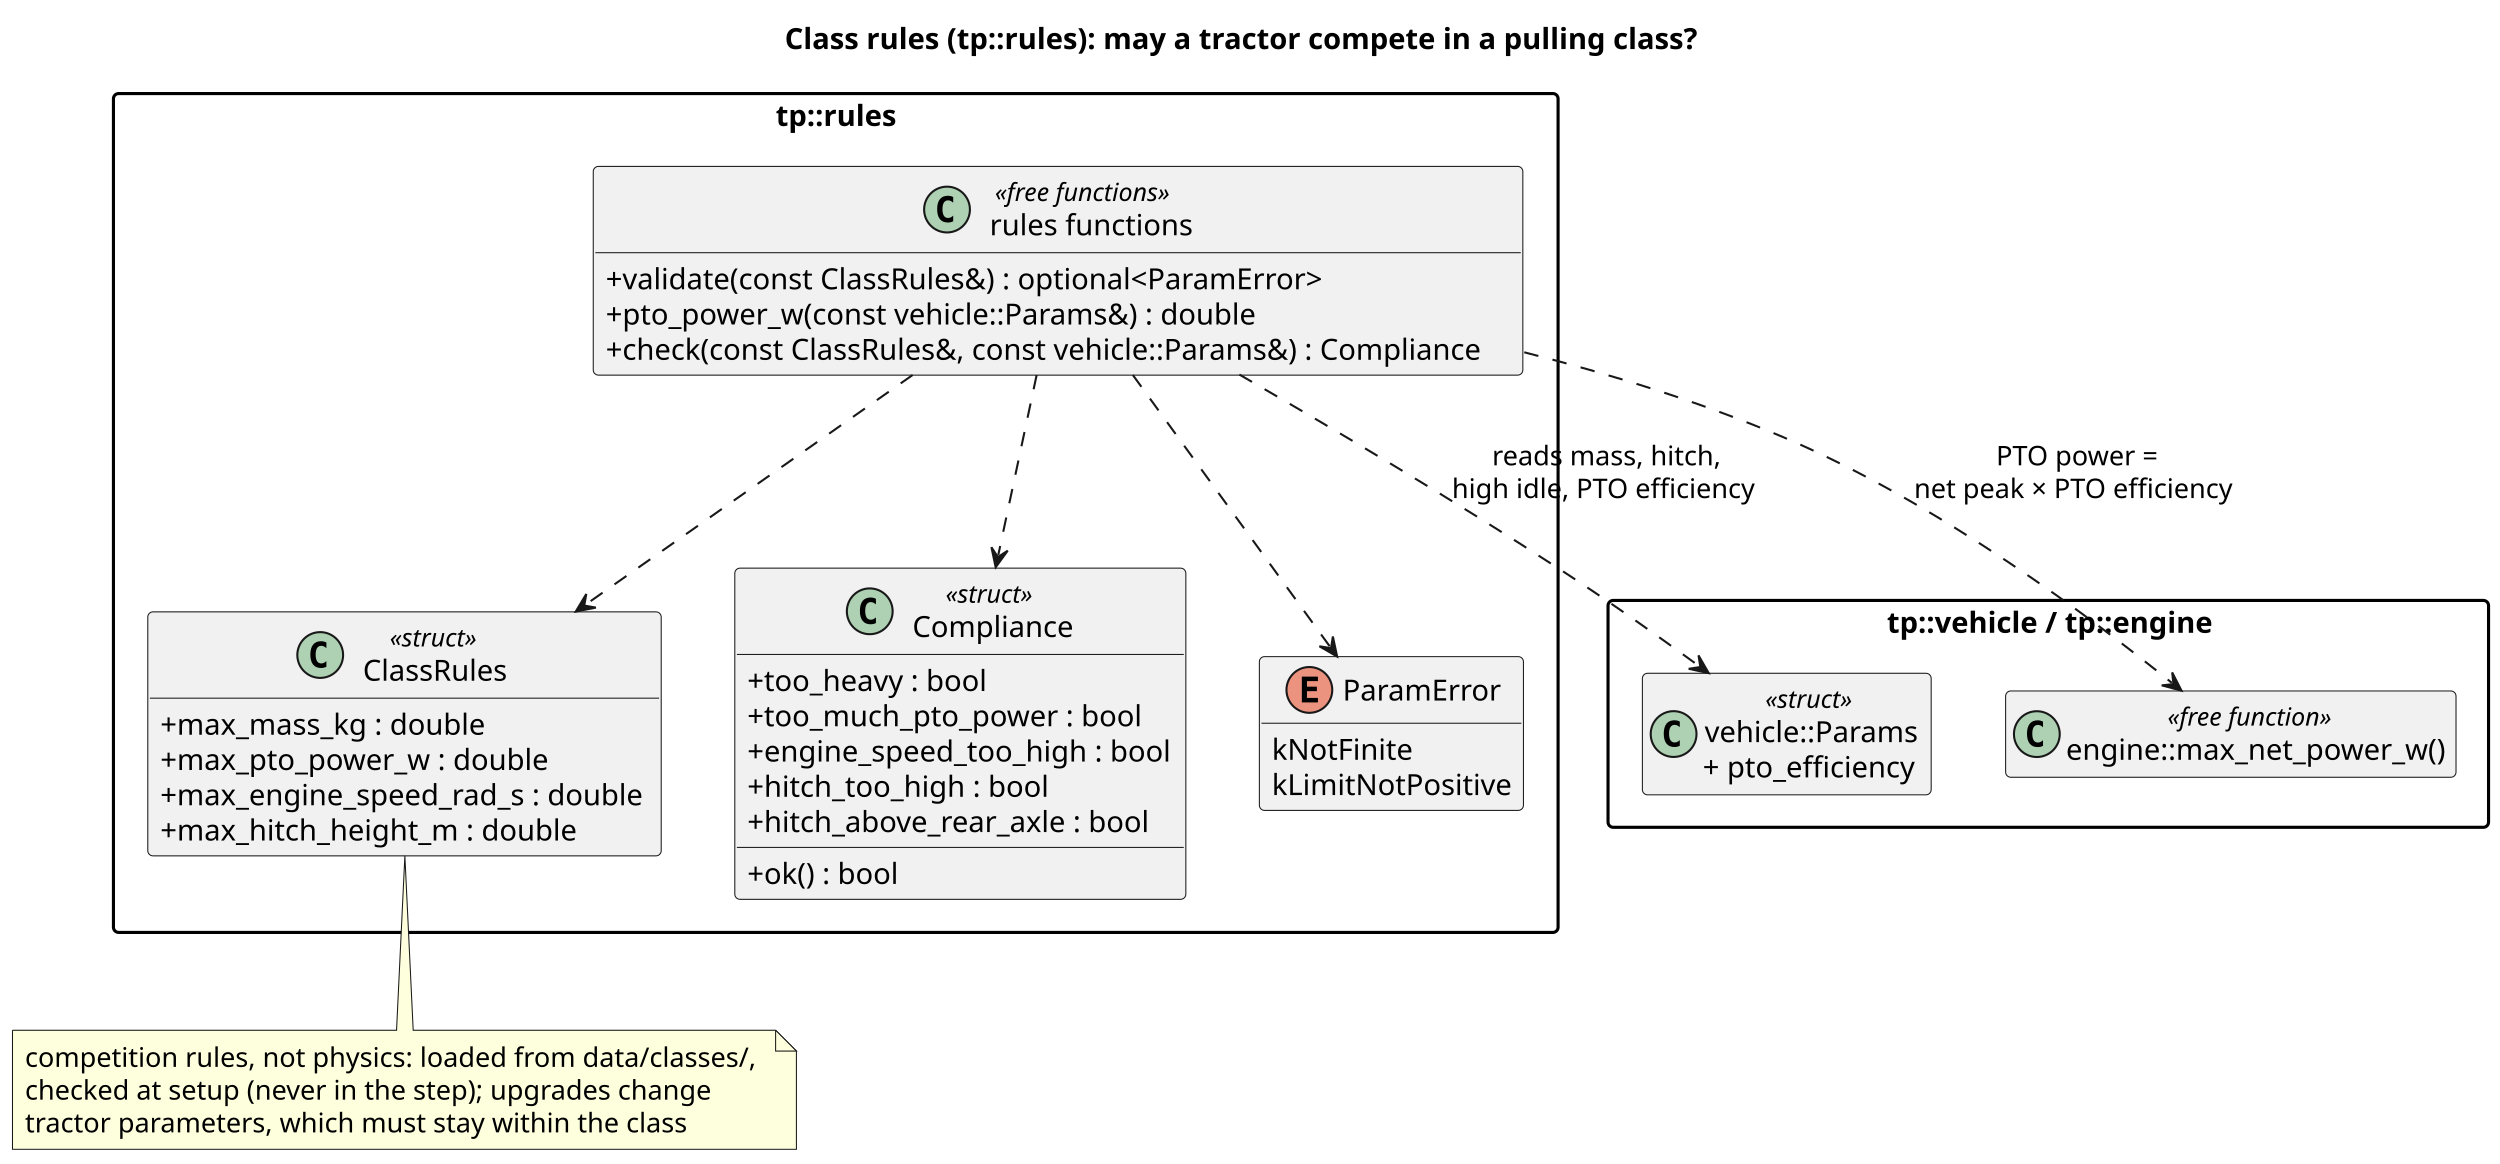
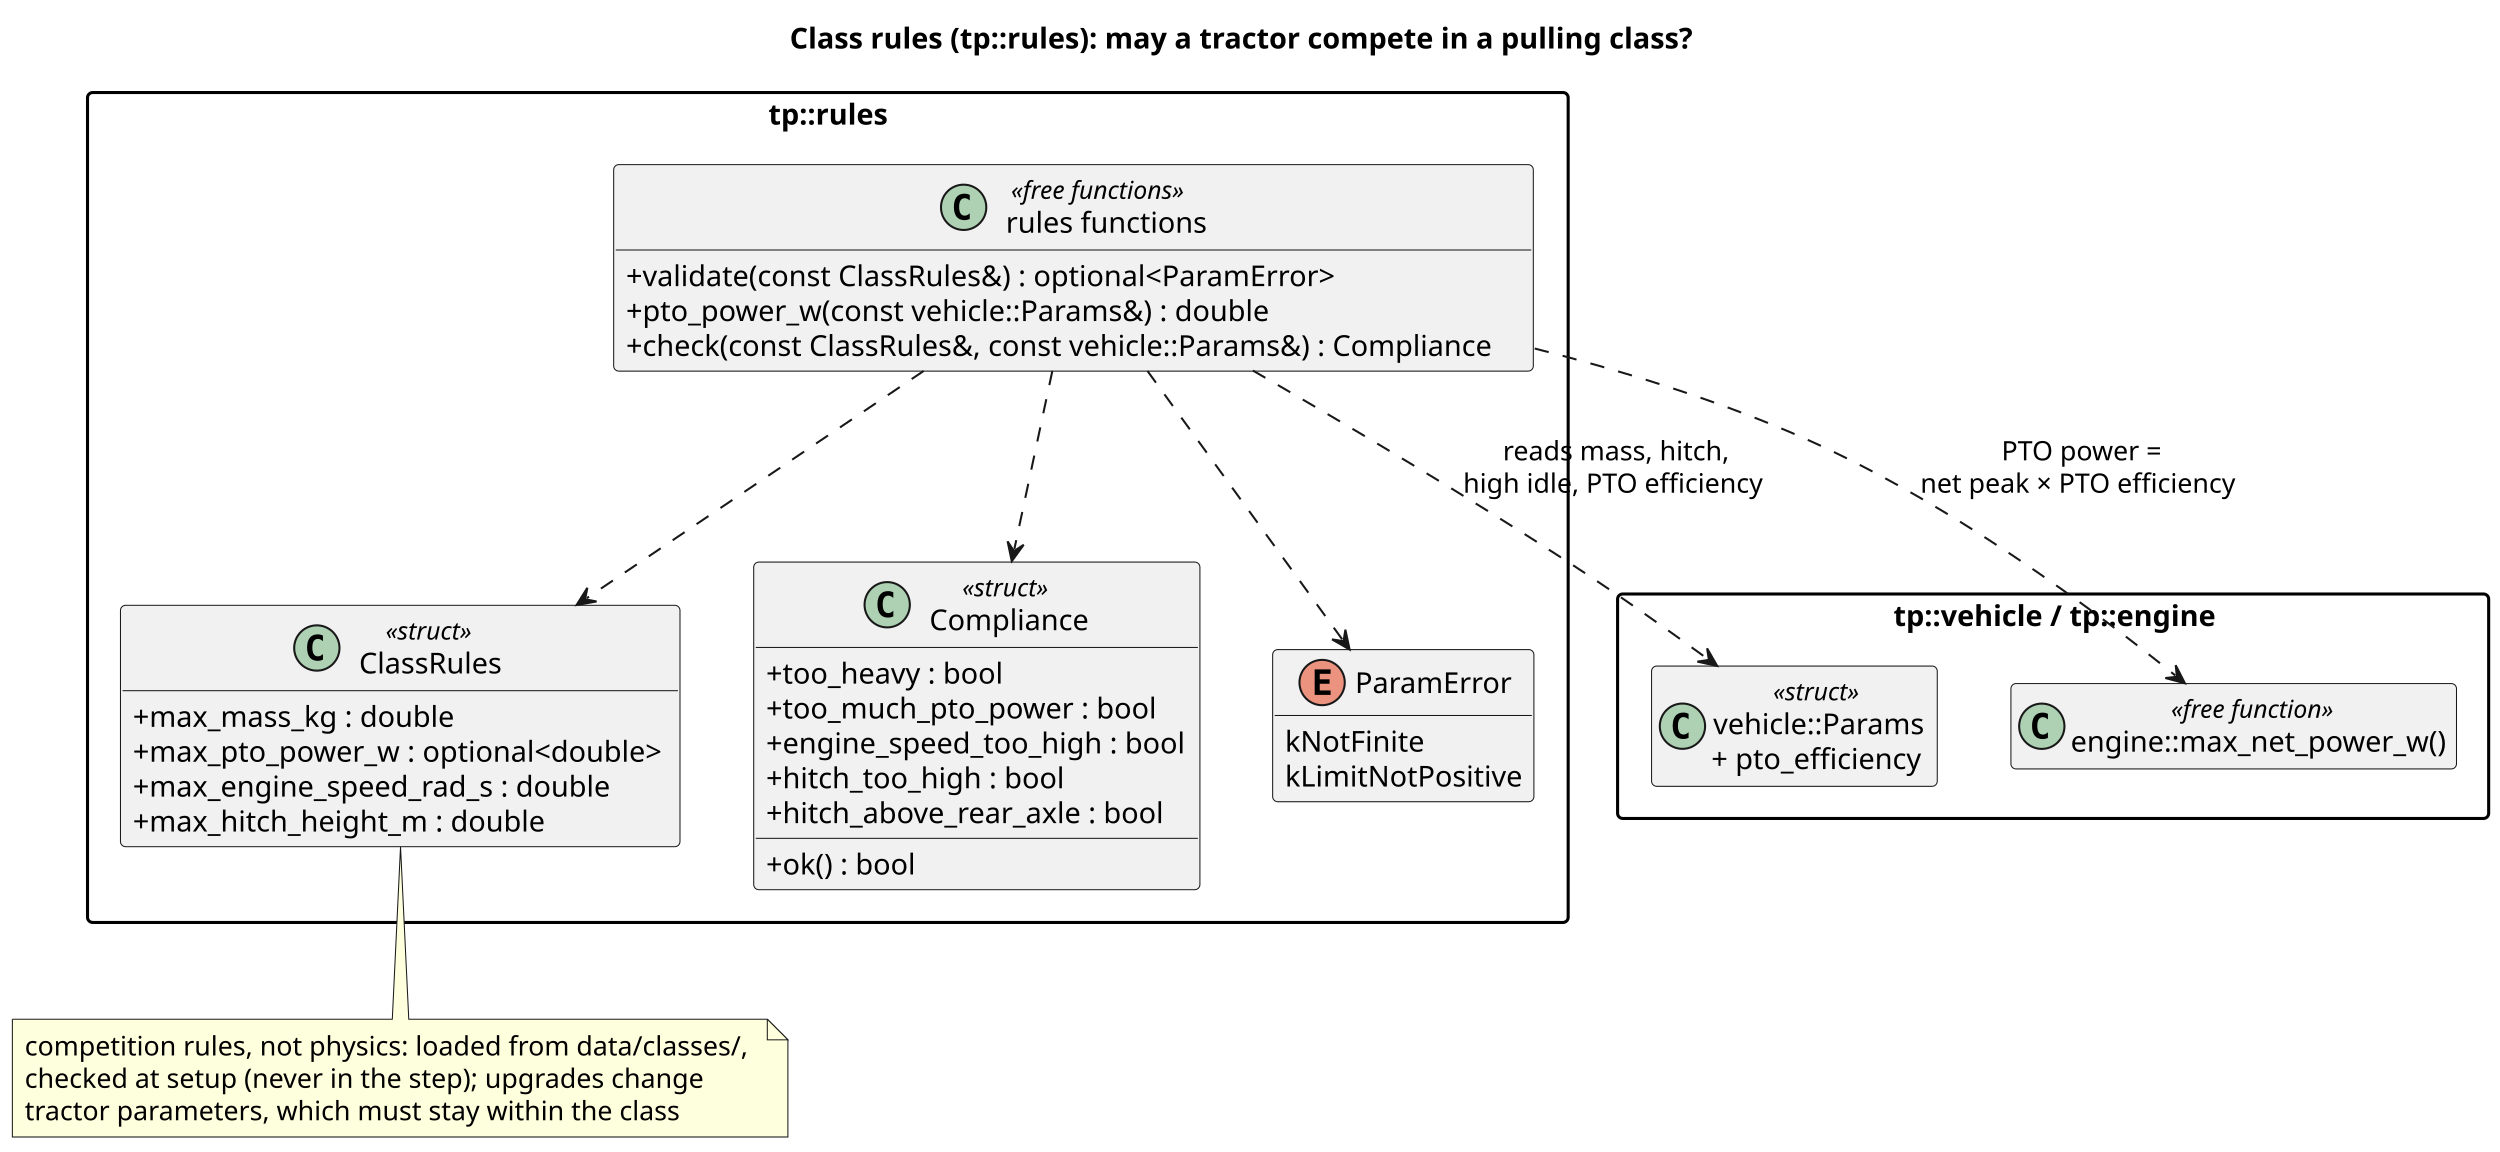
- <svg xmlns="http://www.w3.org/2000/svg" contentStyleType="text/css" height="559px" preserveAspectRatio="none" style="width:1201px;height:559px;background:#FFFFFF;" version="1.1" viewBox="0 0 1201 559" width="1201px" zoomAndPan="magnify">
+ <svg xmlns="http://www.w3.org/2000/svg" contentStyleType="text/css" height="559px" preserveAspectRatio="none" style="width:1214px;height:559px;background:#FFFFFF;" version="1.1" viewBox="0 0 1214 559" width="1214px" zoomAndPan="magnify">
  <defs />
  <g>
-     <text fill="#000000" font-family="sans-serif" font-size="14" font-weight="bold" lengthAdjust="spacing" textLength="433.528" x="376.986" y="23.562">Class rules (tp::rules): may a tractor compete in a pulling class?</text>
+     <text fill="#000000" font-family="sans-serif" font-size="14" font-weight="bold" lengthAdjust="spacing" textLength="433.528" x="383.486" y="23.562">Class rules (tp::rules): may a tractor compete in a pulling class?</text>
    <g id="cluster_tp::rules">
-       <rect fill="none" height="403" rx="2.5" ry="2.5" style="stroke:#000000;stroke-width:1.5;" width="694" x="54.5" y="44.94" />
-       <text fill="#000000" font-family="sans-serif" font-size="14" font-weight="bold" lengthAdjust="spacing" textLength="57.695" x="372.652" y="60.502">tp::rules</text>
+       <rect fill="none" height="403" rx="2.5" ry="2.5" style="stroke:#000000;stroke-width:1.5;" width="719" x="42.5" y="44.94" />
+       <text fill="#000000" font-family="sans-serif" font-size="14" font-weight="bold" lengthAdjust="spacing" textLength="57.695" x="373.152" y="60.502">tp::rules</text>
    </g>
    <g id="cluster_tp::vehicle / tp::engine">
-       <rect fill="none" height="109" rx="2.5" ry="2.5" style="stroke:#000000;stroke-width:1.5;" width="423" x="772.5" y="288.44" />
-       <text fill="#000000" font-family="sans-serif" font-size="14" font-weight="bold" lengthAdjust="spacing" textLength="155.039" x="906.481" y="304.002">tp::vehicle / tp::engine</text>
+       <rect fill="none" height="109" rx="2.5" ry="2.5" style="stroke:#000000;stroke-width:1.5;" width="423" x="785.5" y="288.44" />
+       <text fill="#000000" font-family="sans-serif" font-size="14" font-weight="bold" lengthAdjust="spacing" textLength="155.039" x="919.481" y="304.002">tp::vehicle / tp::engine</text>
    </g>
    <g id="elem_ClassRules">
-       <rect codeLine="7" fill="#F1F1F1" height="117.217" id="ClassRules" rx="2.5" ry="2.5" style="stroke:#181818;stroke-width:0.5;" width="246.644" x="71" y="293.94" />
-       <ellipse cx="153.828" cy="314.669" fill="#ADD1B2" rx="11" ry="11" style="stroke:#181818;stroke-width:1.0;" />
-       <path d="M156.796,320.31 Q156.218,320.606 155.578,320.747 Q154.937,320.903 154.234,320.903 Q151.734,320.903 150.406,319.263 Q149.093,317.606 149.093,314.481 Q149.093,311.356 150.406,309.7 Q151.734,308.044 154.234,308.044 Q154.937,308.044 155.578,308.2 Q156.234,308.356 156.796,308.653 L156.796,311.372 Q156.171,310.794 155.578,310.528 Q154.984,310.247 154.359,310.247 Q153.015,310.247 152.328,311.325 Q151.64,312.388 151.64,314.481 Q151.64,316.575 152.328,317.653 Q153.015,318.716 154.359,318.716 Q154.984,318.716 155.578,318.45 Q156.171,318.169 156.796,317.591 L156.796,320.31 Z " fill="#000000" />
-       <text fill="#000000" font-family="sans-serif" font-size="12" font-style="italic" lengthAdjust="spacing" textLength="46.676" x="187.234" y="310.565">«struct»</text>
-       <text fill="#000000" font-family="sans-serif" font-size="14" lengthAdjust="spacing" textLength="72.488" x="174.328" y="327.022">ClassRules</text>
-       <line style="stroke:#181818;stroke-width:0.5;" x1="72" x2="316.644" y1="335.398" y2="335.398" />
-       <text fill="#000000" font-family="sans-serif" font-size="14" lengthAdjust="spacing" textLength="158.252" x="77" y="352.961">+max_mass_kg : double</text>
-       <text fill="#000000" font-family="sans-serif" font-size="14" lengthAdjust="spacing" textLength="188.323" x="77" y="369.9">+max_pto_power_w : double</text>
-       <text fill="#000000" font-family="sans-serif" font-size="14" lengthAdjust="spacing" textLength="234.644" x="77" y="386.84">+max_engine_speed_rad_s : double</text>
-       <text fill="#000000" font-family="sans-serif" font-size="14" lengthAdjust="spacing" textLength="199.527" x="77" y="403.779">+max_hitch_height_m : double</text>
+       <rect codeLine="7" fill="#F1F1F1" height="117.217" id="ClassRules" rx="2.5" ry="2.5" style="stroke:#181818;stroke-width:0.5;" width="271.704" x="58.5" y="293.94" />
+       <ellipse cx="153.858" cy="314.669" fill="#ADD1B2" rx="11" ry="11" style="stroke:#181818;stroke-width:1.0;" />
+       <path d="M156.827,320.31 Q156.249,320.606 155.608,320.747 Q154.967,320.903 154.264,320.903 Q151.764,320.903 150.436,319.263 Q149.124,317.606 149.124,314.481 Q149.124,311.356 150.436,309.7 Q151.764,308.044 154.264,308.044 Q154.967,308.044 155.608,308.2 Q156.264,308.356 156.827,308.653 L156.827,311.372 Q156.202,310.794 155.608,310.528 Q155.014,310.247 154.389,310.247 Q153.045,310.247 152.358,311.325 Q151.67,312.388 151.67,314.481 Q151.67,316.575 152.358,317.653 Q153.045,318.716 154.389,318.716 Q155.014,318.716 155.608,318.45 Q156.202,318.169 156.827,317.591 L156.827,320.31 Z " fill="#000000" />
+       <text fill="#000000" font-family="sans-serif" font-size="12" font-style="italic" lengthAdjust="spacing" textLength="46.676" x="187.264" y="310.565">«struct»</text>
+       <text fill="#000000" font-family="sans-serif" font-size="14" lengthAdjust="spacing" textLength="72.488" x="174.358" y="327.022">ClassRules</text>
+       <line style="stroke:#181818;stroke-width:0.5;" x1="59.5" x2="329.204" y1="335.398" y2="335.398" />
+       <text fill="#000000" font-family="sans-serif" font-size="14" lengthAdjust="spacing" textLength="158.252" x="64.5" y="352.961">+max_mass_kg : double</text>
+       <text fill="#000000" font-family="sans-serif" font-size="14" lengthAdjust="spacing" textLength="259.704" x="64.5" y="369.9">+max_pto_power_w : optional&lt;double&gt;</text>
+       <text fill="#000000" font-family="sans-serif" font-size="14" lengthAdjust="spacing" textLength="234.644" x="64.5" y="386.84">+max_engine_speed_rad_s : double</text>
+       <text fill="#000000" font-family="sans-serif" font-size="14" lengthAdjust="spacing" textLength="199.527" x="64.5" y="403.779">+max_hitch_height_m : double</text>
    </g>
    <g id="elem_Compliance">
-       <rect codeLine="13" fill="#F1F1F1" height="159.096" id="Compliance" rx="2.5" ry="2.5" style="stroke:#181818;stroke-width:0.5;" width="216.682" x="353" y="272.94" />
-       <ellipse cx="417.825" cy="293.669" fill="#ADD1B2" rx="11" ry="11" style="stroke:#181818;stroke-width:1.0;" />
-       <path d="M420.794,299.31 Q420.216,299.606 419.575,299.747 Q418.935,299.903 418.231,299.903 Q415.731,299.903 414.403,298.263 Q413.091,296.606 413.091,293.481 Q413.091,290.356 414.403,288.7 Q415.731,287.044 418.231,287.044 Q418.935,287.044 419.575,287.2 Q420.231,287.356 420.794,287.653 L420.794,290.372 Q420.169,289.794 419.575,289.528 Q418.981,289.247 418.356,289.247 Q417.013,289.247 416.325,290.325 Q415.638,291.388 415.638,293.481 Q415.638,295.575 416.325,296.653 Q417.013,297.716 418.356,297.716 Q418.981,297.716 419.575,297.45 Q420.169,297.169 420.794,296.591 L420.794,299.31 Z " fill="#000000" />
-       <text fill="#000000" font-family="sans-serif" font-size="12" font-style="italic" lengthAdjust="spacing" textLength="46.676" x="454.253" y="289.565">«struct»</text>
-       <text fill="#000000" font-family="sans-serif" font-size="14" lengthAdjust="spacing" textLength="78.531" x="438.325" y="306.022">Compliance</text>
-       <line style="stroke:#181818;stroke-width:0.5;" x1="354" x2="568.682" y1="314.398" y2="314.398" />
-       <text fill="#000000" font-family="sans-serif" font-size="14" lengthAdjust="spacing" textLength="117.715" x="359" y="331.961">+too_heavy : bool</text>
-       <text fill="#000000" font-family="sans-serif" font-size="14" lengthAdjust="spacing" textLength="190.668" x="359" y="348.9">+too_much_pto_power : bool</text>
-       <text fill="#000000" font-family="sans-serif" font-size="14" lengthAdjust="spacing" textLength="204.682" x="359" y="365.84">+engine_speed_too_high : bool</text>
-       <text fill="#000000" font-family="sans-serif" font-size="14" lengthAdjust="spacing" textLength="145.12" x="359" y="382.779">+hitch_too_high : bool</text>
-       <text fill="#000000" font-family="sans-serif" font-size="14" lengthAdjust="spacing" textLength="196.082" x="359" y="399.719">+hitch_above_rear_axle : bool</text>
-       <line style="stroke:#181818;stroke-width:0.5;" x1="354" x2="568.682" y1="407.096" y2="407.096" />
-       <text fill="#000000" font-family="sans-serif" font-size="14" lengthAdjust="spacing" textLength="76.214" x="359" y="424.658">+ok() : bool</text>
+       <rect codeLine="13" fill="#F1F1F1" height="159.096" id="Compliance" rx="2.5" ry="2.5" style="stroke:#181818;stroke-width:0.5;" width="216.682" x="366" y="272.94" />
+       <ellipse cx="430.825" cy="293.669" fill="#ADD1B2" rx="11" ry="11" style="stroke:#181818;stroke-width:1.0;" />
+       <path d="M433.794,299.31 Q433.216,299.606 432.575,299.747 Q431.935,299.903 431.231,299.903 Q428.731,299.903 427.403,298.263 Q426.091,296.606 426.091,293.481 Q426.091,290.356 427.403,288.7 Q428.731,287.044 431.231,287.044 Q431.935,287.044 432.575,287.2 Q433.231,287.356 433.794,287.653 L433.794,290.372 Q433.169,289.794 432.575,289.528 Q431.981,289.247 431.356,289.247 Q430.013,289.247 429.325,290.325 Q428.638,291.388 428.638,293.481 Q428.638,295.575 429.325,296.653 Q430.013,297.716 431.356,297.716 Q431.981,297.716 432.575,297.45 Q433.169,297.169 433.794,296.591 L433.794,299.31 Z " fill="#000000" />
+       <text fill="#000000" font-family="sans-serif" font-size="12" font-style="italic" lengthAdjust="spacing" textLength="46.676" x="467.253" y="289.565">«struct»</text>
+       <text fill="#000000" font-family="sans-serif" font-size="14" lengthAdjust="spacing" textLength="78.531" x="451.325" y="306.022">Compliance</text>
+       <line style="stroke:#181818;stroke-width:0.5;" x1="367" x2="581.682" y1="314.398" y2="314.398" />
+       <text fill="#000000" font-family="sans-serif" font-size="14" lengthAdjust="spacing" textLength="117.715" x="372" y="331.961">+too_heavy : bool</text>
+       <text fill="#000000" font-family="sans-serif" font-size="14" lengthAdjust="spacing" textLength="190.668" x="372" y="348.9">+too_much_pto_power : bool</text>
+       <text fill="#000000" font-family="sans-serif" font-size="14" lengthAdjust="spacing" textLength="204.682" x="372" y="365.84">+engine_speed_too_high : bool</text>
+       <text fill="#000000" font-family="sans-serif" font-size="14" lengthAdjust="spacing" textLength="145.12" x="372" y="382.779">+hitch_too_high : bool</text>
+       <text fill="#000000" font-family="sans-serif" font-size="14" lengthAdjust="spacing" textLength="196.082" x="372" y="399.719">+hitch_above_rear_axle : bool</text>
+       <line style="stroke:#181818;stroke-width:0.5;" x1="367" x2="581.682" y1="407.096" y2="407.096" />
+       <text fill="#000000" font-family="sans-serif" font-size="14" lengthAdjust="spacing" textLength="76.214" x="372" y="424.658">+ok() : bool</text>
    </g>
    <g id="elem_ParamError">
-       <rect codeLine="21" fill="#F1F1F1" height="73.879" id="ParamError" rx="2.5" ry="2.5" style="stroke:#181818;stroke-width:0.5;" width="126.864" x="605" y="315.44" />
-       <ellipse cx="629.02" cy="331.44" fill="#EB937F" rx="11" ry="11" style="stroke:#181818;stroke-width:1.0;" />
-       <path d="M633.13,337.44 L625.411,337.44 L625.411,325.049 L633.13,325.049 L633.13,327.205 L627.864,327.205 L627.864,329.877 L632.63,329.877 L632.63,332.033 L627.864,332.033 L627.864,335.283 L633.13,335.283 L633.13,337.44 Z " fill="#000000" />
-       <text fill="#000000" font-family="sans-serif" font-size="14" lengthAdjust="spacing" textLength="74.819" x="645.025" y="336.532">ParamError</text>
-       <line style="stroke:#181818;stroke-width:0.5;" x1="606" x2="730.864" y1="347.44" y2="347.44" />
-       <text fill="#000000" font-family="sans-serif" font-size="14" lengthAdjust="spacing" textLength="67.266" x="611" y="365.002">kNotFinite</text>
-       <text fill="#000000" font-family="sans-serif" font-size="14" lengthAdjust="spacing" textLength="114.864" x="611" y="381.941">kLimitNotPositive</text>
+       <rect codeLine="21" fill="#F1F1F1" height="73.879" id="ParamError" rx="2.5" ry="2.5" style="stroke:#181818;stroke-width:0.5;" width="126.864" x="618" y="315.44" />
+       <ellipse cx="642.02" cy="331.44" fill="#EB937F" rx="11" ry="11" style="stroke:#181818;stroke-width:1.0;" />
+       <path d="M646.13,337.44 L638.411,337.44 L638.411,325.049 L646.13,325.049 L646.13,327.205 L640.864,327.205 L640.864,329.877 L645.63,329.877 L645.63,332.033 L640.864,332.033 L640.864,335.283 L646.13,335.283 L646.13,337.44 Z " fill="#000000" />
+       <text fill="#000000" font-family="sans-serif" font-size="14" lengthAdjust="spacing" textLength="74.819" x="658.025" y="336.532">ParamError</text>
+       <line style="stroke:#181818;stroke-width:0.5;" x1="619" x2="743.864" y1="347.44" y2="347.44" />
+       <text fill="#000000" font-family="sans-serif" font-size="14" lengthAdjust="spacing" textLength="67.266" x="624" y="365.002">kNotFinite</text>
+       <text fill="#000000" font-family="sans-serif" font-size="14" lengthAdjust="spacing" textLength="114.864" x="624" y="381.941">kLimitNotPositive</text>
    </g>
    <g id="elem_RulesFns">
-       <rect codeLine="25" fill="#F1F1F1" height="100.277" id="RulesFns" rx="2.5" ry="2.5" style="stroke:#181818;stroke-width:0.5;" width="446.574" x="285" y="79.939" />
-       <ellipse cx="454.945" cy="100.669" fill="#ADD1B2" rx="11" ry="11" style="stroke:#181818;stroke-width:1.0;" />
-       <path d="M457.914,106.31 Q457.335,106.606 456.695,106.747 Q456.054,106.903 455.351,106.903 Q452.851,106.903 451.523,105.263 Q450.21,103.606 450.21,100.481 Q450.21,97.356 451.523,95.7 Q452.851,94.044 455.351,94.044 Q456.054,94.044 456.695,94.2 Q457.351,94.356 457.914,94.653 L457.914,97.372 Q457.289,96.794 456.695,96.528 Q456.101,96.247 455.476,96.247 Q454.132,96.247 453.445,97.325 Q452.757,98.388 452.757,100.481 Q452.757,102.575 453.445,103.653 Q454.132,104.716 455.476,104.716 Q456.101,104.716 456.695,104.45 Q457.289,104.169 457.914,103.591 L457.914,106.31 Z " fill="#000000" />
-       <text fill="#000000" font-family="sans-serif" font-size="12" font-style="italic" lengthAdjust="spacing" textLength="93.188" x="477.943" y="96.564">«free functions»</text>
-       <text fill="#000000" font-family="sans-serif" font-size="14" lengthAdjust="spacing" textLength="98.185" x="475.445" y="113.022">rules functions</text>
-       <line style="stroke:#181818;stroke-width:0.5;" x1="286" x2="730.574" y1="121.398" y2="121.398" />
-       <text fill="#000000" font-family="sans-serif" font-size="14" lengthAdjust="spacing" textLength="351.347" x="291" y="138.961">+validate(const ClassRules&amp;) : optional&lt;ParamError&gt;</text>
-       <text fill="#000000" font-family="sans-serif" font-size="14" lengthAdjust="spacing" textLength="318.876" x="291" y="155.9">+pto_power_w(const vehicle::Params&amp;) : double</text>
-       <text fill="#000000" font-family="sans-serif" font-size="14" lengthAdjust="spacing" textLength="434.574" x="291" y="172.84">+check(const ClassRules&amp;, const vehicle::Params&amp;) : Compliance</text>
+       <rect codeLine="25" fill="#F1F1F1" height="100.277" id="RulesFns" rx="2.5" ry="2.5" style="stroke:#181818;stroke-width:0.5;" width="446.574" x="298" y="79.939" />
+       <ellipse cx="467.945" cy="100.669" fill="#ADD1B2" rx="11" ry="11" style="stroke:#181818;stroke-width:1.0;" />
+       <path d="M470.914,106.31 Q470.335,106.606 469.695,106.747 Q469.054,106.903 468.351,106.903 Q465.851,106.903 464.523,105.263 Q463.21,103.606 463.21,100.481 Q463.21,97.356 464.523,95.7 Q465.851,94.044 468.351,94.044 Q469.054,94.044 469.695,94.2 Q470.351,94.356 470.914,94.653 L470.914,97.372 Q470.289,96.794 469.695,96.528 Q469.101,96.247 468.476,96.247 Q467.132,96.247 466.445,97.325 Q465.757,98.388 465.757,100.481 Q465.757,102.575 466.445,103.653 Q467.132,104.716 468.476,104.716 Q469.101,104.716 469.695,104.45 Q470.289,104.169 470.914,103.591 L470.914,106.31 Z " fill="#000000" />
+       <text fill="#000000" font-family="sans-serif" font-size="12" font-style="italic" lengthAdjust="spacing" textLength="93.188" x="490.943" y="96.564">«free functions»</text>
+       <text fill="#000000" font-family="sans-serif" font-size="14" lengthAdjust="spacing" textLength="98.185" x="488.445" y="113.022">rules functions</text>
+       <line style="stroke:#181818;stroke-width:0.5;" x1="299" x2="743.574" y1="121.398" y2="121.398" />
+       <text fill="#000000" font-family="sans-serif" font-size="14" lengthAdjust="spacing" textLength="351.347" x="304" y="138.961">+validate(const ClassRules&amp;) : optional&lt;ParamError&gt;</text>
+       <text fill="#000000" font-family="sans-serif" font-size="14" lengthAdjust="spacing" textLength="318.876" x="304" y="155.9">+pto_power_w(const vehicle::Params&amp;) : double</text>
+       <text fill="#000000" font-family="sans-serif" font-size="14" lengthAdjust="spacing" textLength="434.574" x="304" y="172.84">+check(const ClassRules&amp;, const vehicle::Params&amp;) : Compliance</text>
    </g>
    <g id="elem_Tractor">
-       <rect codeLine="36" fill="#F1F1F1" height="58.398" id="Tractor" rx="2.5" ry="2.5" style="stroke:#181818;stroke-width:0.5;" width="138.736" x="789" y="323.44" />
-       <ellipse cx="804" cy="352.639" fill="#ADD1B2" rx="11" ry="11" style="stroke:#181818;stroke-width:1.0;" />
-       <path d="M806.969,358.279 Q806.391,358.576 805.75,358.717 Q805.109,358.873 804.406,358.873 Q801.906,358.873 800.578,357.232 Q799.266,355.576 799.266,352.451 Q799.266,349.326 800.578,347.67 Q801.906,346.014 804.406,346.014 Q805.109,346.014 805.75,346.17 Q806.406,346.326 806.969,346.623 L806.969,349.342 Q806.344,348.764 805.75,348.498 Q805.156,348.217 804.531,348.217 Q803.188,348.217 802.5,349.295 Q801.812,350.357 801.812,352.451 Q801.812,354.545 802.5,355.623 Q803.188,356.685 804.531,356.685 Q805.156,356.685 805.75,356.42 Q806.344,356.139 806.969,355.56 L806.969,358.279 Z " fill="#000000" />
-       <text fill="#000000" font-family="sans-serif" font-size="12" font-style="italic" lengthAdjust="spacing" textLength="46.676" x="848.03" y="340.065">«struct»</text>
-       <text fill="#000000" font-family="sans-serif" font-size="14" lengthAdjust="spacing" textLength="104.904" x="818.916" y="356.522">vehicle::Params</text>
-       <text fill="#000000" font-family="sans-serif" font-size="14" lengthAdjust="spacing" textLength="106.736" x="818" y="373.461">+ pto_efficiency</text>
+       <rect codeLine="36" fill="#F1F1F1" height="58.398" id="Tractor" rx="2.5" ry="2.5" style="stroke:#181818;stroke-width:0.5;" width="138.736" x="802" y="323.44" />
+       <ellipse cx="817" cy="352.639" fill="#ADD1B2" rx="11" ry="11" style="stroke:#181818;stroke-width:1.0;" />
+       <path d="M819.969,358.279 Q819.391,358.576 818.75,358.717 Q818.109,358.873 817.406,358.873 Q814.906,358.873 813.578,357.232 Q812.266,355.576 812.266,352.451 Q812.266,349.326 813.578,347.67 Q814.906,346.014 817.406,346.014 Q818.109,346.014 818.75,346.17 Q819.406,346.326 819.969,346.623 L819.969,349.342 Q819.344,348.764 818.75,348.498 Q818.156,348.217 817.531,348.217 Q816.188,348.217 815.5,349.295 Q814.812,350.357 814.812,352.451 Q814.812,354.545 815.5,355.623 Q816.188,356.685 817.531,356.685 Q818.156,356.685 818.75,356.42 Q819.344,356.139 819.969,355.56 L819.969,358.279 Z " fill="#000000" />
+       <text fill="#000000" font-family="sans-serif" font-size="12" font-style="italic" lengthAdjust="spacing" textLength="46.676" x="861.03" y="340.065">«struct»</text>
+       <text fill="#000000" font-family="sans-serif" font-size="14" lengthAdjust="spacing" textLength="104.904" x="831.916" y="356.522">vehicle::Params</text>
+       <text fill="#000000" font-family="sans-serif" font-size="14" lengthAdjust="spacing" textLength="106.736" x="831" y="373.461">+ pto_efficiency</text>
    </g>
    <g id="elem_EnginePower">
-       <rect codeLine="37" fill="#F1F1F1" height="41.459" id="EnginePower" rx="2.5" ry="2.5" style="stroke:#181818;stroke-width:0.5;" width="216.372" x="963.5" y="331.94" />
-       <ellipse cx="978.5" cy="352.669" fill="#ADD1B2" rx="11" ry="11" style="stroke:#181818;stroke-width:1.0;" />
-       <path d="M981.469,358.31 Q980.891,358.606 980.25,358.747 Q979.609,358.903 978.906,358.903 Q976.406,358.903 975.078,357.263 Q973.766,355.606 973.766,352.481 Q973.766,349.356 975.078,347.7 Q976.406,346.044 978.906,346.044 Q979.609,346.044 980.25,346.2 Q980.906,346.356 981.469,346.653 L981.469,349.372 Q980.844,348.794 980.25,348.528 Q979.656,348.247 979.031,348.247 Q977.688,348.247 977,349.325 Q976.312,350.388 976.312,352.481 Q976.312,354.575 977,355.653 Q977.688,356.716 979.031,356.716 Q979.656,356.716 980.25,356.45 Q980.844,356.169 981.469,355.591 L981.469,358.31 Z " fill="#000000" />
-       <text fill="#000000" font-family="sans-serif" font-size="12" font-style="italic" lengthAdjust="spacing" textLength="86.859" x="1041.256" y="348.565">«free function»</text>
-       <text fill="#000000" font-family="sans-serif" font-size="14" lengthAdjust="spacing" textLength="184.372" x="992.5" y="365.022">engine::max_net_power_w()</text>
+       <rect codeLine="37" fill="#F1F1F1" height="41.459" id="EnginePower" rx="2.5" ry="2.5" style="stroke:#181818;stroke-width:0.5;" width="216.372" x="976.5" y="331.94" />
+       <ellipse cx="991.5" cy="352.669" fill="#ADD1B2" rx="11" ry="11" style="stroke:#181818;stroke-width:1.0;" />
+       <path d="M994.469,358.31 Q993.891,358.606 993.25,358.747 Q992.609,358.903 991.906,358.903 Q989.406,358.903 988.078,357.263 Q986.766,355.606 986.766,352.481 Q986.766,349.356 988.078,347.7 Q989.406,346.044 991.906,346.044 Q992.609,346.044 993.25,346.2 Q993.906,346.356 994.469,346.653 L994.469,349.372 Q993.844,348.794 993.25,348.528 Q992.656,348.247 992.031,348.247 Q990.688,348.247 990,349.325 Q989.312,350.388 989.312,352.481 Q989.312,354.575 990,355.653 Q990.688,356.716 992.031,356.716 Q992.656,356.716 993.25,356.45 Q993.844,356.169 994.469,355.591 L994.469,358.31 Z " fill="#000000" />
+       <text fill="#000000" font-family="sans-serif" font-size="12" font-style="italic" lengthAdjust="spacing" textLength="86.859" x="1054.256" y="348.565">«free function»</text>
+       <text fill="#000000" font-family="sans-serif" font-size="14" lengthAdjust="spacing" textLength="184.372" x="1005.5" y="365.022">engine::max_net_power_w()</text>
    </g>
    <g id="elem_GMN15">
      <path d="M6,494.94 L6,552.128 A0,0 0 0 0 6,552.128 L382.602,552.128 A0,0 0 0 0 382.602,552.128 L382.602,504.94 L372.602,494.94 L198.5,494.94 L194.5,411.13 L190.5,494.94 L6,494.94 A0,0 0 0 0 6,494.94 " fill="#FEFFDD" style="stroke:#181818;stroke-width:0.5;" />
      <path d="M372.602,494.94 L372.602,504.94 L382.602,504.94 L372.602,494.94 " fill="#FEFFDD" style="stroke:#181818;stroke-width:0.5;" />
      <text fill="#000000" font-family="sans-serif" font-size="13" lengthAdjust="spacing" textLength="355.602" x="12" y="512.533">competition rules, not physics: loaded from data/classes/,</text>
      <text fill="#000000" font-family="sans-serif" font-size="13" lengthAdjust="spacing" textLength="337.245" x="12" y="528.263">checked at setup (never in the step); upgrades change</text>
      <text fill="#000000" font-family="sans-serif" font-size="13" lengthAdjust="spacing" textLength="320.334" x="12" y="543.992">tractor parameters, which must stay within the class</text>
    </g>
    <g id="link_RulesFns_ClassRules">
-       <path codeLine="30" d="M438.42,180.149 C390.52,213.79 331.77,255.041 281.5,290.341 " fill="none" id="RulesFns-to-ClassRules" style="stroke:#181818;stroke-width:1.0;stroke-dasharray:7.0,7.0;" />
-       <polygon fill="#181818" points="276.59,293.789,286.254,291.891,280.682,290.916,281.657,285.344,276.59,293.789" style="stroke:#181818;stroke-width:1.0;" />
+       <path codeLine="30" d="M448.52,180.149 C398.64,213.79 337.325,255.135 284.965,290.435 " fill="none" id="RulesFns-to-ClassRules" style="stroke:#181818;stroke-width:1.0;stroke-dasharray:7.0,7.0;" />
+       <polygon fill="#181818" points="279.99,293.789,289.688,292.075,284.136,290.994,285.216,285.442,279.99,293.789" style="stroke:#181818;stroke-width:1.0;" />
    </g>
    <g id="link_RulesFns_Compliance">
-       <path codeLine="31" d="M498.01,180.149 C492.22,207.31 486.141,235.821 479.571,266.641 " fill="none" id="RulesFns-to-Compliance" style="stroke:#181818;stroke-width:1.0;stroke-dasharray:7.0,7.0;" />
-       <polygon fill="#181818" points="478.32,272.51,484.108,264.541,479.362,267.619,476.284,262.873,478.32,272.51" style="stroke:#181818;stroke-width:1.0;" />
+       <path codeLine="31" d="M511.01,180.149 C505.22,207.31 499.141,235.821 492.571,266.641 " fill="none" id="RulesFns-to-Compliance" style="stroke:#181818;stroke-width:1.0;stroke-dasharray:7.0,7.0;" />
+       <polygon fill="#181818" points="491.32,272.51,497.108,264.541,492.362,267.619,489.284,262.873,491.32,272.51" style="stroke:#181818;stroke-width:1.0;" />
    </g>
    <g id="link_RulesFns_ParamError">
-       <path codeLine="32" d="M544.21,180.149 C573.96,221.149 612.116,273.733 638.836,310.553 " fill="none" id="RulesFns-to-ParamError" style="stroke:#181818;stroke-width:1.0;stroke-dasharray:7.0,7.0;" />
-       <polygon fill="#181818" points="642.36,315.409,640.311,305.776,639.423,311.363,633.837,310.475,642.36,315.409" style="stroke:#181818;stroke-width:1.0;" />
+       <path codeLine="32" d="M557.21,180.149 C586.96,221.149 625.116,273.733 651.836,310.553 " fill="none" id="RulesFns-to-ParamError" style="stroke:#181818;stroke-width:1.0;stroke-dasharray:7.0,7.0;" />
+       <polygon fill="#181818" points="655.36,315.409,653.311,305.776,652.423,311.363,646.837,310.475,655.36,315.409" style="stroke:#181818;stroke-width:1.0;" />
    </g>
    <g id="link_RulesFns_Tractor">
-       <path codeLine="40" d="M595.4,179.95 C641.47,206.54 698.69,240.519 748.5,272.94 C773.08,288.94 795.037,304.488 816.027,319.838 " fill="none" id="RulesFns-to-Tractor" style="stroke:#181818;stroke-width:1.0;stroke-dasharray:7.0,7.0;" />
-       <polygon fill="#181818" points="820.87,323.38,815.966,314.838,816.834,320.428,811.244,321.296,820.87,323.38" style="stroke:#181818;stroke-width:1.0;" />
-       <text fill="#000000" font-family="sans-serif" font-size="13" lengthAdjust="spacing" textLength="112.011" x="716.794" y="223.533">reads mass, hitch,</text>
-       <text fill="#000000" font-family="sans-serif" font-size="13" lengthAdjust="spacing" textLength="150.598" x="697.5" y="239.263">high idle, PTO efficiency</text>
+       <path codeLine="40" d="M608.4,179.95 C654.47,206.54 711.69,240.519 761.5,272.94 C786.08,288.94 808.037,304.488 829.027,319.838 " fill="none" id="RulesFns-to-Tractor" style="stroke:#181818;stroke-width:1.0;stroke-dasharray:7.0,7.0;" />
+       <polygon fill="#181818" points="833.87,323.38,828.966,314.838,829.834,320.428,824.244,321.296,833.87,323.38" style="stroke:#181818;stroke-width:1.0;" />
+       <text fill="#000000" font-family="sans-serif" font-size="13" lengthAdjust="spacing" textLength="112.011" x="729.794" y="223.533">reads mass, hitch,</text>
+       <text fill="#000000" font-family="sans-serif" font-size="13" lengthAdjust="spacing" textLength="150.598" x="710.5" y="239.263">high idle, PTO efficiency</text>
    </g>
    <g id="link_RulesFns_EnginePower">
-       <path codeLine="41" d="M732.25,169.239 C774.39,179.919 817.46,193.31 856.5,209.94 C932.14,242.16 1005.455,297.386 1043.335,328.026 " fill="none" id="RulesFns-to-EnginePower" style="stroke:#181818;stroke-width:1.0;stroke-dasharray:7.0,7.0;" />
-       <polygon fill="#181818" points="1048,331.8,1043.518,323.029,1044.112,328.655,1038.487,329.249,1048,331.8" style="stroke:#181818;stroke-width:1.0;" />
-       <text fill="#000000" font-family="sans-serif" font-size="13" lengthAdjust="spacing" textLength="81.415" x="958.925" y="223.533">PTO power =</text>
-       <text fill="#000000" font-family="sans-serif" font-size="13" lengthAdjust="spacing" textLength="160.266" x="919.5" y="239.263">net peak × PTO efficiency</text>
+       <path codeLine="41" d="M745.25,169.239 C787.39,179.919 830.46,193.31 869.5,209.94 C945.14,242.16 1018.455,297.386 1056.335,328.026 " fill="none" id="RulesFns-to-EnginePower" style="stroke:#181818;stroke-width:1.0;stroke-dasharray:7.0,7.0;" />
+       <polygon fill="#181818" points="1061,331.8,1056.518,323.029,1057.112,328.655,1051.487,329.249,1061,331.8" style="stroke:#181818;stroke-width:1.0;" />
+       <text fill="#000000" font-family="sans-serif" font-size="13" lengthAdjust="spacing" textLength="81.415" x="971.925" y="223.533">PTO power =</text>
+       <text fill="#000000" font-family="sans-serif" font-size="13" lengthAdjust="spacing" textLength="160.266" x="932.5" y="239.263">net peak × PTO efficiency</text>
    </g>
  </g>
</svg>
